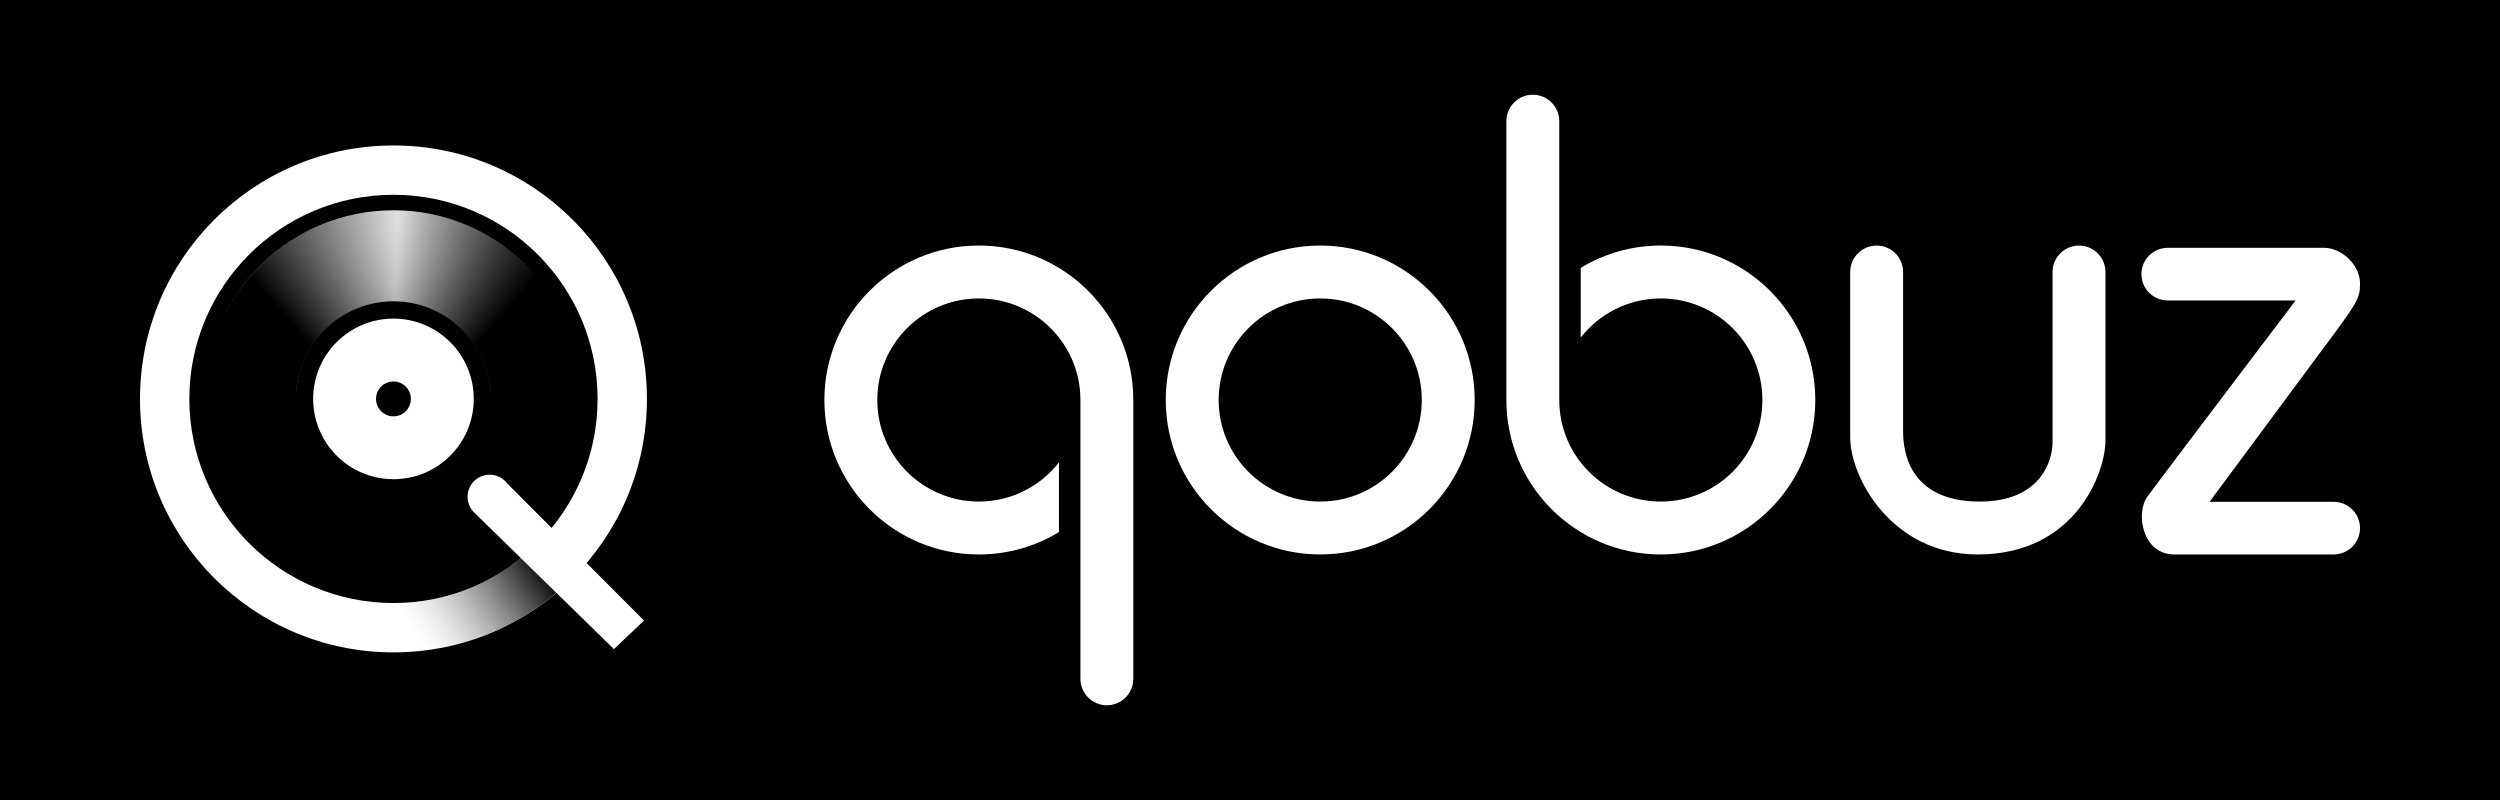
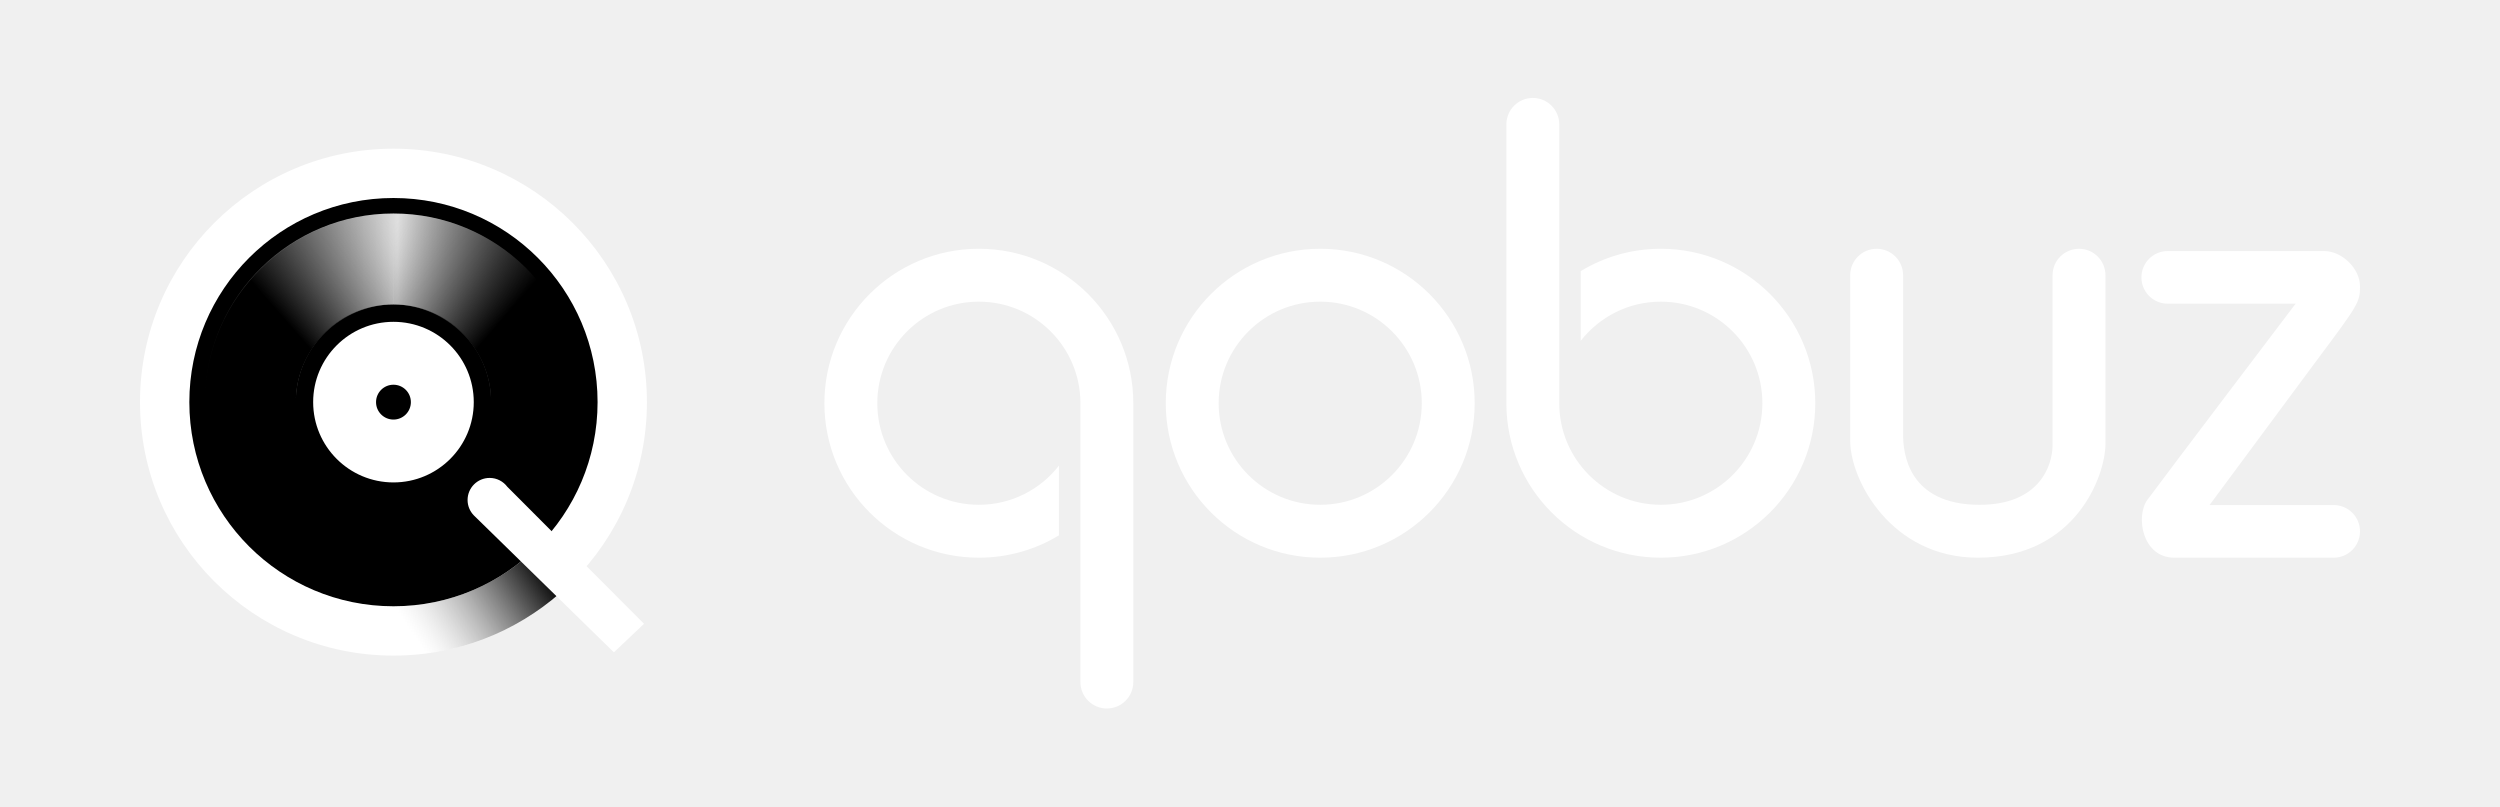
- <svg xmlns="http://www.w3.org/2000/svg" version="1.1" id="logos" x="0px" y="0px" viewBox="0 0 125 40" enable-background="new 0 0 125 40" xml:space="preserve">
+ <svg xmlns="http://www.w3.org/2000/svg" version="1.1" width="93" height="30" id="logos" x="0px" y="0px" viewBox="0 0 125 40" enable-background="new 0 0 125 40" xml:space="preserve">
  <g>
-     <rect x="0" y="0" width="125" height="40" />
+     <rect x="0" y="0" />
    <g>
      <circle fill="#FFFFFF" cx="19.673" cy="19.946" r="12.673" />
      <path d="M19.673,9.739c-5.637,0-10.206,4.57-10.206,10.206s4.57,10.207,10.206,10.207s10.206-4.57,10.206-10.207    S25.31,9.739,19.673,9.739z M19.673,23.96c-2.217,0-4.015-1.798-4.015-4.015c0-2.217,1.798-4.015,4.015-4.015    c2.217,0,4.015,1.798,4.015,4.015C23.688,22.163,21.891,23.96,19.673,23.96z" />
      <circle cx="19.673" cy="19.946" r="0.871" />
      <linearGradient id="SVGID_1_" gradientUnits="userSpaceOnUse" x1="10.246" y1="15.126" x2="29.101" y2="15.126">
        <stop offset="0" style="stop-color:#000000" />
        <stop offset="0.511" style="stop-color:#DFDFDF" />
        <stop offset="0.876" style="stop-color:#000000" />
      </linearGradient>
      <path fill="url(#SVGID_1_)" d="M14.793,19.738c0.109-2.602,2.252-4.678,4.88-4.678s4.772,2.076,4.88,4.678h4.547    c-0.111-5.113-4.287-9.225-9.427-9.225s-9.317,4.112-9.427,9.225H14.793z" />
      <linearGradient id="SVGID_2_" gradientUnits="userSpaceOnUse" x1="19.379" y1="11.261" x2="26.771" y2="17.704">
        <stop offset="0.003" style="stop-color:#B5B5B5;stop-opacity:0" />
        <stop offset="0.124" style="stop-color:#969696;stop-opacity:0.163" />
        <stop offset="0.555" style="stop-color:#2B2B2B;stop-opacity:0.742" />
        <stop offset="0.747" style="stop-color:#000000" />
      </linearGradient>
      <path fill="url(#SVGID_2_)" d="M19.673,10.515v4.547c2.629,0.033,4.819,2.142,4.883,4.764h4.547    C29.039,14.693,24.814,10.548,19.673,10.515z" />
      <linearGradient id="SVGID_3_" gradientUnits="userSpaceOnUse" x1="-7.609" y1="11.262" x2="-0.218" y2="17.704" gradientTransform="matrix(-1 0 0 1 12.3592 0)">
        <stop offset="0.003" style="stop-color:#B5B5B5;stop-opacity:0" />
        <stop offset="0.124" style="stop-color:#969696;stop-opacity:0.163" />
        <stop offset="0.555" style="stop-color:#2B2B2B;stop-opacity:0.742" />
        <stop offset="0.747" style="stop-color:#000000" />
      </linearGradient>
      <path fill="url(#SVGID_3_)" d="M19.673,10.515v4.547c-2.629,0.033-4.817,2.142-4.88,4.764h-4.547    C10.31,14.693,14.533,10.548,19.673,10.515z" />
      <linearGradient id="SVGID_4_" gradientUnits="userSpaceOnUse" x1="20.855" y1="31.9" x2="27.771" y2="27.188">
        <stop offset="0.003" style="stop-color:#B5B5B5;stop-opacity:0" />
        <stop offset="0.049" style="stop-color:#A8A8A8;stop-opacity:0.051" />
        <stop offset="0.268" style="stop-color:#6C6C6C;stop-opacity:0.298" />
        <stop offset="0.47" style="stop-color:#3E3E3E;stop-opacity:0.525" />
        <stop offset="0.648" style="stop-color:#1C1C1C;stop-opacity:0.725" />
        <stop offset="0.795" style="stop-color:#070707;stop-opacity:0.89" />
        <stop offset="0.892" style="stop-color:#000000" />
      </linearGradient>
      <path fill="url(#SVGID_4_)" d="M26.395,27.623c-1.796,1.573-4.146,2.529-6.721,2.529c-0.01,0-0.02-0.001-0.03-0.001v2.467    c0.01,0,0.02,0.001,0.03,0.001c3.194,0,6.11-1.184,8.339-3.134C27.478,28.859,26.921,28.253,26.395,27.623z" />
      <path fill="#FFFFFF" d="M32.201,31.028l-6.837-6.852c-0.202-0.267-0.521-0.441-0.881-0.441c-0.61,0-1.104,0.494-1.104,1.104    c0,0.297,0.118,0.566,0.309,0.765l0,0l0,0c0.013,0.013,0.026,0.026,0.04,0.039l6.967,6.812L32.201,31.028z" />
      <g>
        <path fill="#FFFFFF" d="M66.011,12.277c-4.265,0-7.723,3.458-7.723,7.723c0,4.265,3.458,7.723,7.723,7.723     s7.723-3.458,7.723-7.723C73.734,15.735,70.276,12.277,66.011,12.277z M66.011,25.078c-2.804,0-5.078-2.273-5.078-5.078     c0-2.804,2.273-5.078,5.078-5.078c2.804,0,5.078,2.273,5.078,5.078C71.089,22.804,68.815,25.078,66.011,25.078z" />
        <path fill="#FFFFFF" d="M48.943,12.277c-4.265,0-7.723,3.458-7.723,7.723c0,4.265,3.458,7.723,7.723,7.723     c1.466,0,2.837-0.409,4.005-1.118V23.12c-0.929,1.191-2.377,1.958-4.005,1.958c-2.804,0-5.078-2.273-5.078-5.078     c0-2.804,2.273-5.078,5.078-5.078c2.804,0,5.078,2.273,5.078,5.078v5.816v8.126c0,0.73,0.592,1.322,1.322,1.322     c0.73,0,1.322-0.592,1.322-1.322V20C56.666,15.735,53.209,12.277,48.943,12.277z" />
        <path fill="#FFFFFF" d="M83.041,27.723c4.265,0,7.723-3.458,7.723-7.723c0-4.265-3.458-7.723-7.723-7.723     c-1.466,0-2.837,0.409-4.005,1.118v3.485c0.929-1.191,2.377-1.958,4.005-1.958c2.804,0,5.078,2.273,5.078,5.078     c0,2.804-2.273,5.078-5.078,5.078c-2.804,0-5.078-2.273-5.078-5.078v-5.816V6.058c0-0.73-0.592-1.322-1.322-1.322     c-0.73,0-1.322,0.592-1.322,1.322V20C75.318,24.265,78.776,27.723,83.041,27.723z" />
        <path fill="#FFFFFF" d="M98.892,27.723c-4.323,0-6.382-3.867-6.382-5.851s0-8.272,0-8.272c0-0.73,0.592-1.322,1.323-1.322     c0.73,0,1.322,0.592,1.322,1.322c0,0,0,7.074,0,7.973s0.237,3.506,3.83,3.506c2.994,0,3.643-1.971,3.643-2.982     c0-1.011,0-8.497,0-8.497c0-0.73,0.592-1.322,1.323-1.322c0.73,0,1.322,0.592,1.322,1.322c0,0,0,6.812,0,8.422     C105.274,23.631,103.777,27.723,98.892,27.723z" />
        <path fill="#FFFFFF" d="M116.684,27.723c0.727,0,1.316-0.589,1.316-1.316c0-0.727-0.589-1.316-1.316-1.316h-6.207l5.352-7.223     c2.096-2.807,2.171-2.919,2.171-3.705c0-0.898-0.898-1.772-1.797-1.772c-0.898,0-7.816,0-7.816,0     c-0.727,0-1.316,0.589-1.316,1.316s0.589,1.316,1.316,1.316h6.394c0,0-6.812,8.983-7.411,9.806     c-0.599,0.823-0.262,2.894,1.347,2.894S116.684,27.723,116.684,27.723z" />
      </g>
    </g>
  </g>
</svg>
